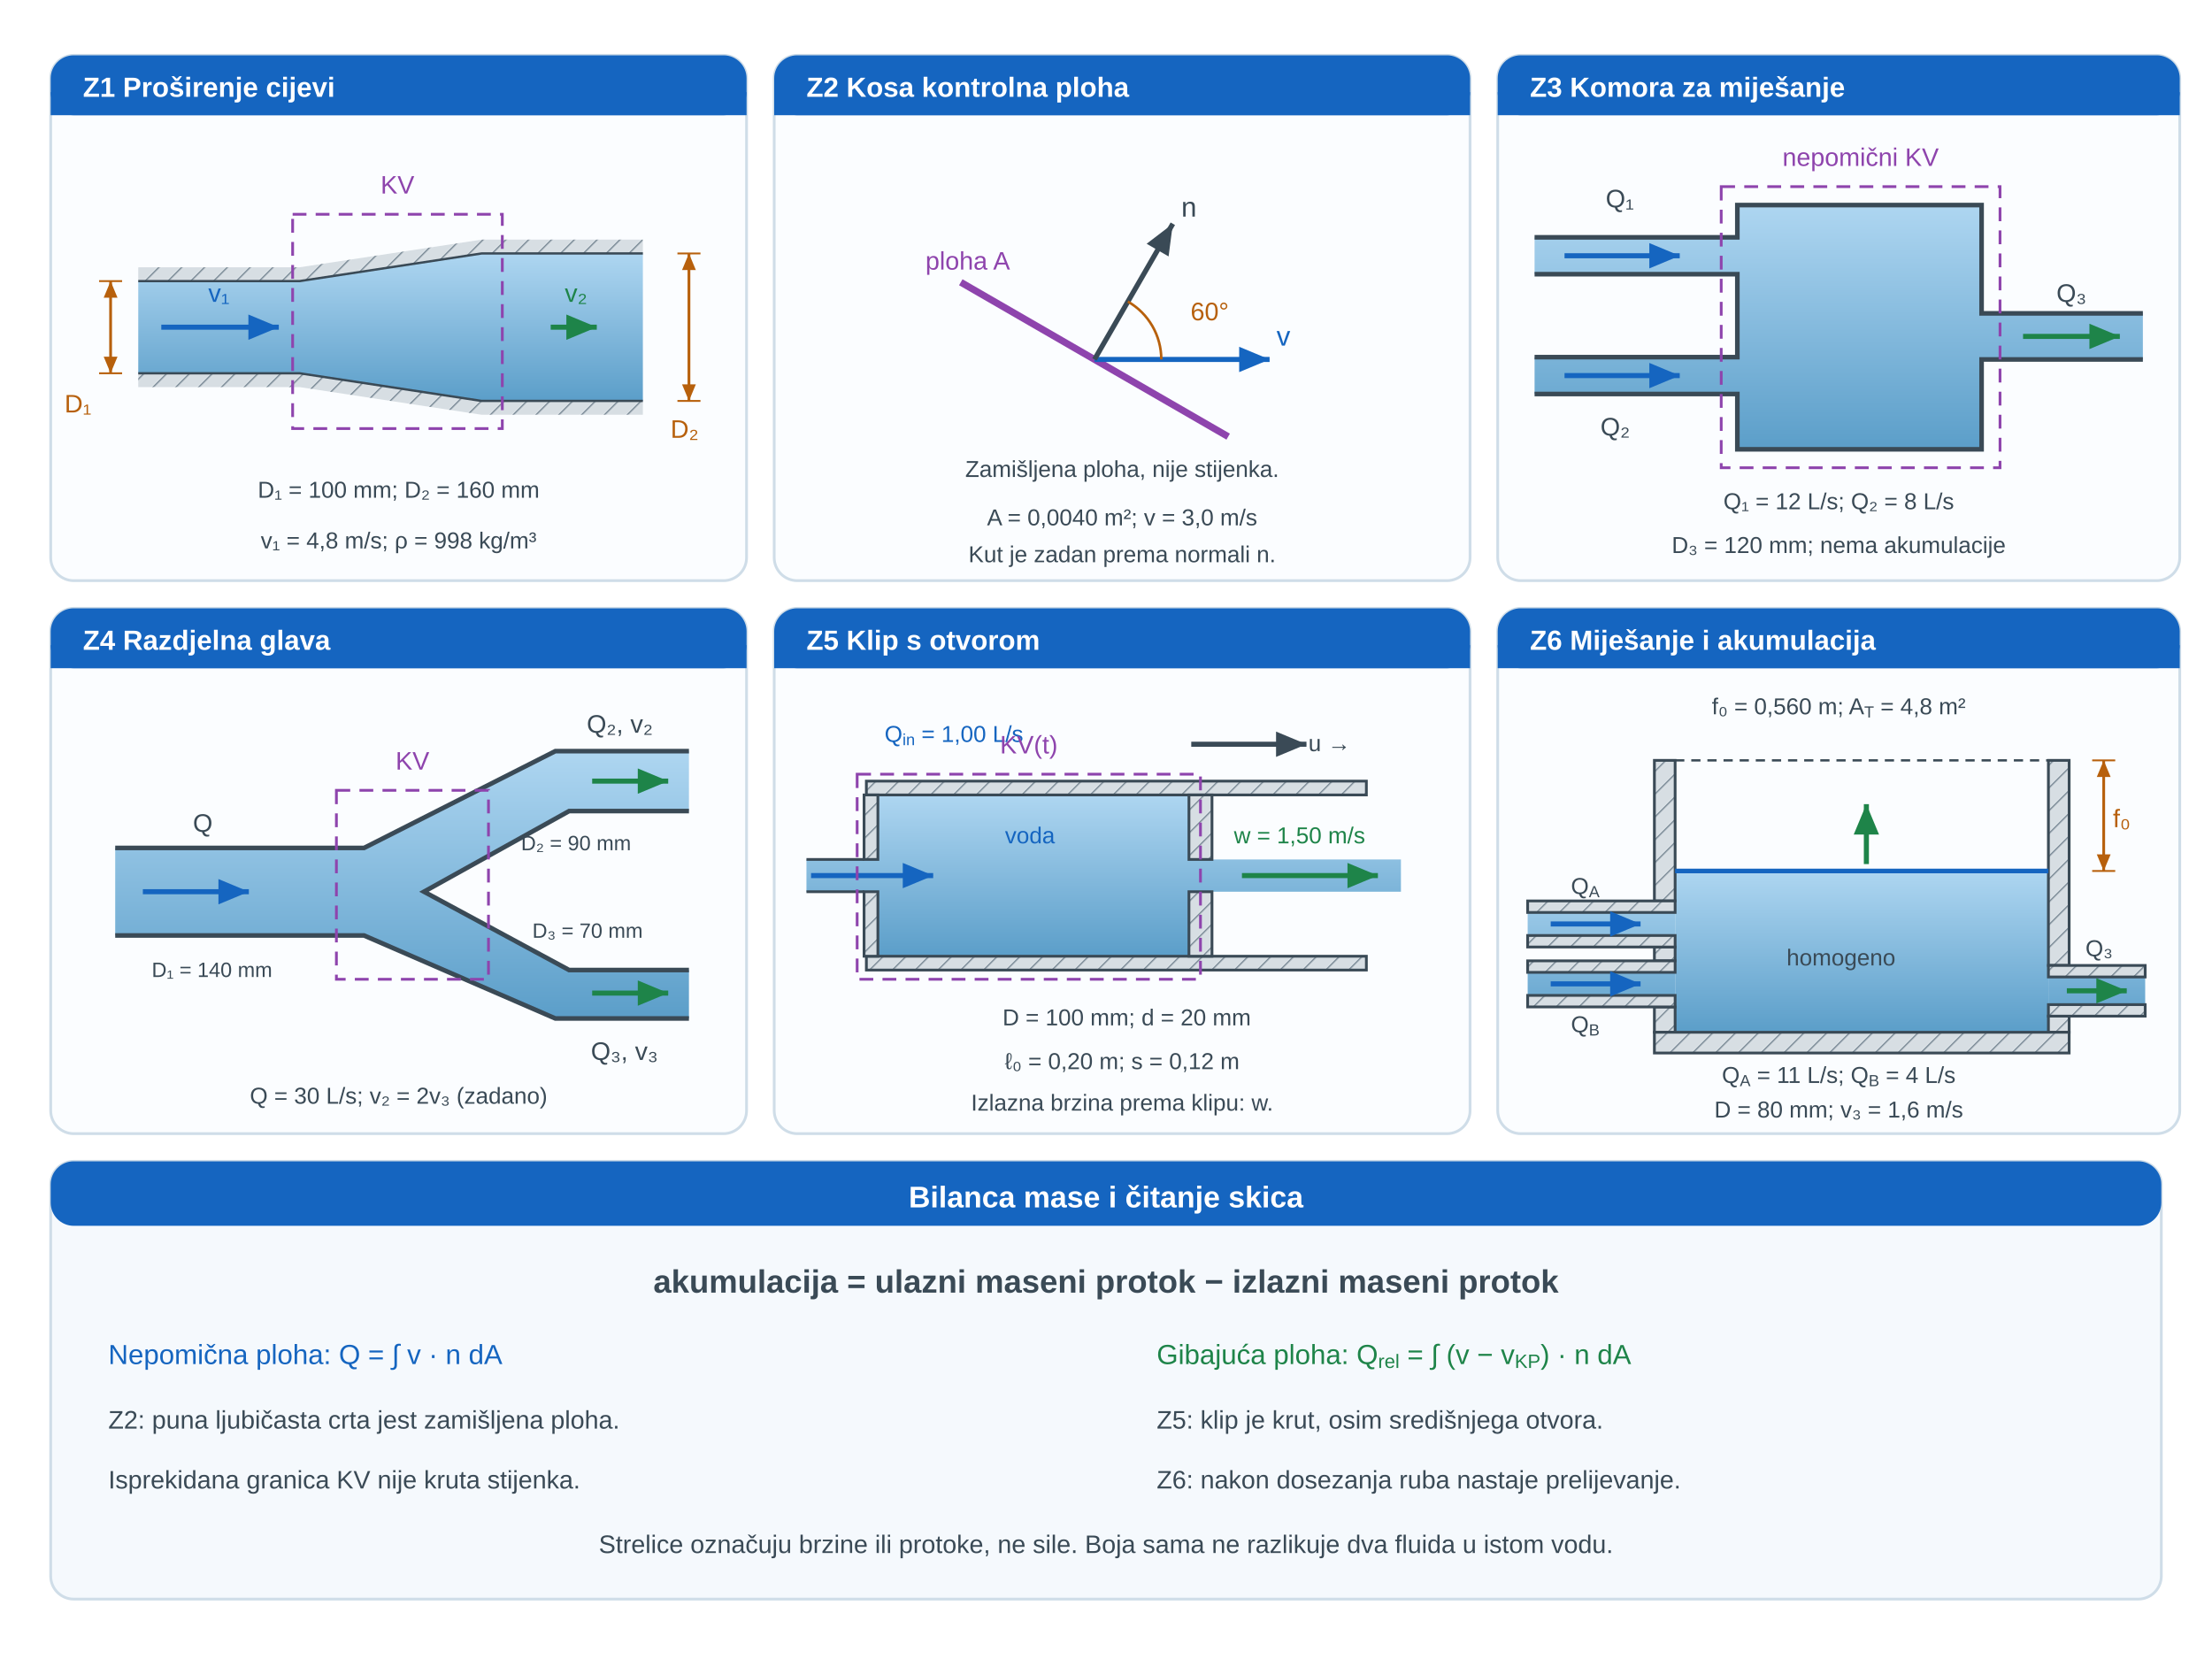
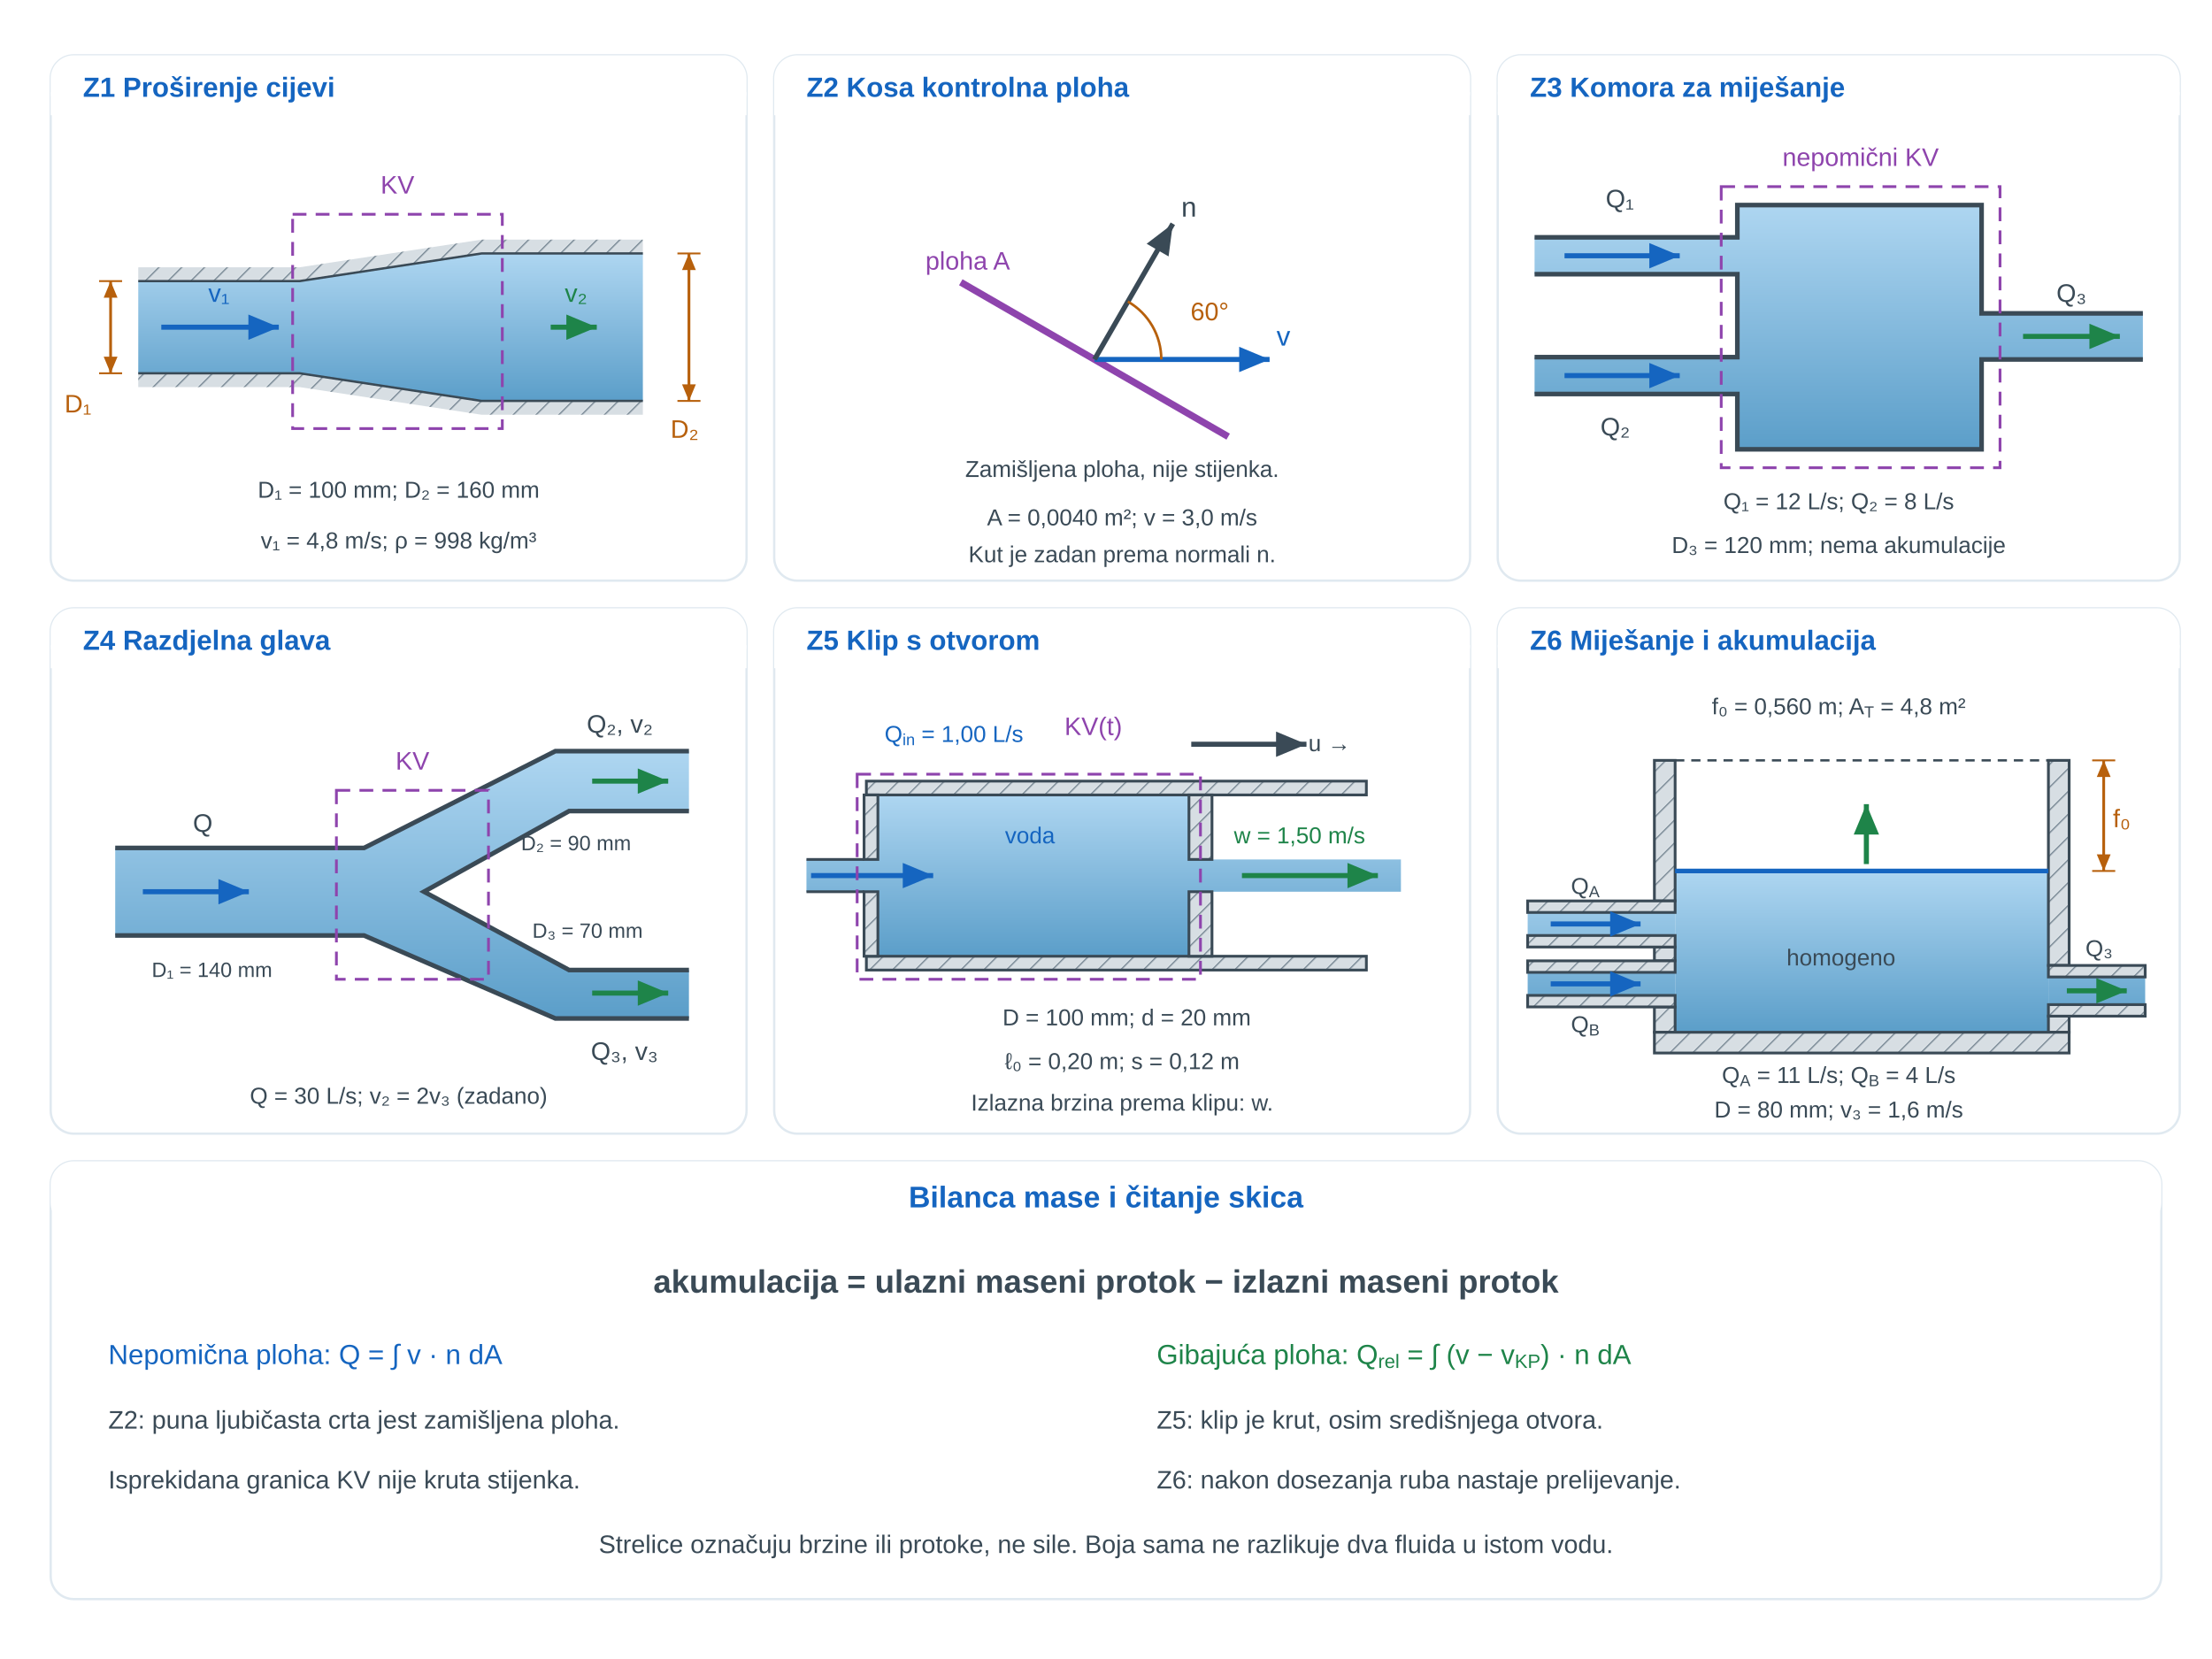
<svg xmlns="http://www.w3.org/2000/svg" viewBox="0 0 960 720" role="img" aria-labelledby="u08vs_title u08vs_desc" preserveAspectRatio="xMidYMid meet" style="display:block;width:100%;max-width:940px;height:auto;">
  <defs>
    <linearGradient id="u08vs_voda" x1="0" y1="0" x2="0" y2="1">
      <stop offset="0" stop-color="#aed6f1" />
      <stop offset="1" stop-color="#5b9ec9" />
    </linearGradient>
    <linearGradient id="u08vs_otop" x1="0" y1="0" x2="0" y2="1">
      <stop offset="0" stop-color="#cfe5cf" />
      <stop offset="1" stop-color="#7fb37f" />
    </linearGradient>
    <linearGradient id="u08vs_mix" x1="0" y1="0" x2="0" y2="1">
      <stop offset="0" stop-color="#bcdee4" />
      <stop offset="1" stop-color="#6ba5b1" />
    </linearGradient>
    <pattern id="u08vs_hatch" width="7" height="7" patternUnits="userSpaceOnUse" patternTransform="rotate(45)">
      <rect width="7" height="7" fill="#e0e6ea" />
      <line x1="0" y1="0" x2="0" y2="7" stroke="#7a8a96" stroke-width="1.0" />
    </pattern>
    <marker id="u08vs_flo" markerWidth="8" markerHeight="6" refX="7.5" refY="3" orient="auto">
      <path d="M0,0 L0,6 L8,3 z" fill="#1a2530" />
    </marker>
    <marker id="u08vs_dim" markerWidth="7" markerHeight="6" refX="7" refY="3" orient="auto">
      <path d="M0,0 L0,6 L7,3 z" fill="#b7600c" />
    </marker>
    <marker id="u08vs_dimL" markerWidth="7" markerHeight="6" refX="7" refY="3" orient="auto-start-reverse">
      <path d="M0,0 L0,6 L7,3 z" fill="#b7600c" />
    </marker>
    <marker id="u08vs_dhdt" markerWidth="7" markerHeight="6" refX="6.5" refY="3" orient="auto">
      <path d="M0,0 L0,6 L7,3 z" fill="#1e8449" />
    </marker>
    <marker id="u08vs_fix_force" markerWidth="6" markerHeight="5" refX="6" refY="2.5" orient="auto">
      <path d="M0 0 L0 5 L6 2.5 Z" fill="#c0392b" stroke="none" stroke-width="1.2" />
    </marker>
    <marker id="u08vs_fix_green" markerWidth="6" markerHeight="5" refX="6" refY="2.5" orient="auto">
      <path d="M0 0 L0 5 L6 2.5 Z" fill="#1e8449" stroke="none" stroke-width="1.2" />
    </marker>
    <marker id="u08vs_fix_normal" markerWidth="6" markerHeight="5" refX="6" refY="2.5" orient="auto">
      <path d="M0 0 L0 5 L6 2.5 Z" fill="#1565c0" stroke="none" stroke-width="1.2" />
    </marker>
    <marker id="u08vs_fix_axis" markerWidth="6" markerHeight="5" refX="6" refY="2.5" orient="auto">
      <path d="M0 0 L0 5 L6 2.5 Z" fill="#3a4a56" stroke="none" stroke-width="1.2" />
    </marker>
    <marker id="u08vs_fix_dim" markerWidth="6" markerHeight="5" refX="6" refY="2.5" orient="auto">
      <path d="M0 0 L0 5 L6 2.5 Z" fill="#b7600c" stroke="none" stroke-width="1.2" />
    </marker>
    <marker id="u08vs_fix_dimL" markerWidth="6" markerHeight="5" refX="6" refY="2.5" orient="auto-start-reverse">
      <path d="M0 0 L0 5 L6 2.5 Z" fill="#b7600c" stroke="none" stroke-width="1.2" />
    </marker>
    <linearGradient id="u08vs_fix_water" x1="0" y1="0" x2="0" y2="1">
      <stop offset="0%" stop-color="#aed6f1" />
      <stop offset="100%" stop-color="#5b9ec9" />
    </linearGradient>
    <pattern id="u08vs_fix_hatch" width="7" height="7" patternUnits="userSpaceOnUse" patternTransform="rotate(45)">
      <rect x="0" y="0" width="7" height="7" fill="#d7dee3" stroke="none" stroke-width="1.2" />
      <line x1="0" y1="0" x2="0" y2="7" stroke="#7a8a96" stroke-width="1.1" />
    </pattern>
    <marker id="u08vs_fix_z1_force" markerWidth="6" markerHeight="5" refX="6" refY="2.5" orient="auto">
      <path d="M0 0 L0 5 L6 2.5 Z" fill="#c0392b" stroke="none" stroke-width="1.2" />
    </marker>
    <marker id="u08vs_fix_z1_green" markerWidth="6" markerHeight="5" refX="6" refY="2.5" orient="auto">
      <path d="M0 0 L0 5 L6 2.5 Z" fill="#1e8449" stroke="none" stroke-width="1.2" />
    </marker>
    <marker id="u08vs_fix_z1_normal" markerWidth="6" markerHeight="5" refX="6" refY="2.5" orient="auto">
      <path d="M0 0 L0 5 L6 2.5 Z" fill="#1565c0" stroke="none" stroke-width="1.2" />
    </marker>
    <marker id="u08vs_fix_z1_axis" markerWidth="6" markerHeight="5" refX="6" refY="2.5" orient="auto">
      <path d="M0 0 L0 5 L6 2.5 Z" fill="#3a4a56" stroke="none" stroke-width="1.2" />
    </marker>
    <marker id="u08vs_fix_z1_dim" markerWidth="6" markerHeight="5" refX="6" refY="2.5" orient="auto">
      <path d="M0 0 L0 5 L6 2.5 Z" fill="#b7600c" stroke="none" stroke-width="1.2" />
    </marker>
    <marker id="u08vs_fix_z1_dimL" markerWidth="6" markerHeight="5" refX="6" refY="2.5" orient="auto-start-reverse">
      <path d="M0 0 L0 5 L6 2.5 Z" fill="#b7600c" stroke="none" stroke-width="1.2" />
    </marker>
    <linearGradient id="u08vs_fix_z1_water" x1="0" y1="0" x2="0" y2="1">
      <stop offset="0%" stop-color="#aed6f1" />
      <stop offset="100%" stop-color="#5b9ec9" />
    </linearGradient>
    <pattern id="u08vs_fix_z1_hatch" width="7" height="7" patternUnits="userSpaceOnUse" patternTransform="rotate(45)">
      <rect x="0" y="0" width="7" height="7" fill="#d7dee3" stroke="none" stroke-width="1.2" />
      <line x1="0" y1="0" x2="0" y2="7" stroke="#7a8a96" stroke-width="1.1" />
    </pattern>
    <marker id="u08vs_fix_z2_force" markerWidth="6" markerHeight="5" refX="6" refY="2.5" orient="auto">
      <path d="M0 0 L0 5 L6 2.5 Z" fill="#c0392b" stroke="none" stroke-width="1.2" />
    </marker>
    <marker id="u08vs_fix_z2_green" markerWidth="6" markerHeight="5" refX="6" refY="2.5" orient="auto">
      <path d="M0 0 L0 5 L6 2.5 Z" fill="#1e8449" stroke="none" stroke-width="1.2" />
    </marker>
    <marker id="u08vs_fix_z2_normal" markerWidth="6" markerHeight="5" refX="6" refY="2.5" orient="auto">
      <path d="M0 0 L0 5 L6 2.5 Z" fill="#1565c0" stroke="none" stroke-width="1.2" />
    </marker>
    <marker id="u08vs_fix_z2_axis" markerWidth="6" markerHeight="5" refX="6" refY="2.5" orient="auto">
      <path d="M0 0 L0 5 L6 2.5 Z" fill="#3a4a56" stroke="none" stroke-width="1.2" />
    </marker>
    <marker id="u08vs_fix_z2_dim" markerWidth="6" markerHeight="5" refX="6" refY="2.5" orient="auto">
      <path d="M0 0 L0 5 L6 2.5 Z" fill="#b7600c" stroke="none" stroke-width="1.2" />
    </marker>
    <marker id="u08vs_fix_z2_dimL" markerWidth="6" markerHeight="5" refX="6" refY="2.5" orient="auto-start-reverse">
      <path d="M0 0 L0 5 L6 2.5 Z" fill="#b7600c" stroke="none" stroke-width="1.2" />
    </marker>
    <linearGradient id="u08vs_fix_z2_water" x1="0" y1="0" x2="0" y2="1">
      <stop offset="0%" stop-color="#aed6f1" />
      <stop offset="100%" stop-color="#5b9ec9" />
    </linearGradient>
    <pattern id="u08vs_fix_z2_hatch" width="7" height="7" patternUnits="userSpaceOnUse" patternTransform="rotate(45)">
      <rect x="0" y="0" width="7" height="7" fill="#d7dee3" stroke="none" stroke-width="1.2" />
      <line x1="0" y1="0" x2="0" y2="7" stroke="#7a8a96" stroke-width="1.1" />
    </pattern>
    <marker id="u08vs_fix_z3_force" markerWidth="6" markerHeight="5" refX="6" refY="2.5" orient="auto">
      <path d="M0 0 L0 5 L6 2.5 Z" fill="#c0392b" stroke="none" stroke-width="1.2" />
    </marker>
    <marker id="u08vs_fix_z3_green" markerWidth="6" markerHeight="5" refX="6" refY="2.5" orient="auto">
      <path d="M0 0 L0 5 L6 2.5 Z" fill="#1e8449" stroke="none" stroke-width="1.2" />
    </marker>
    <marker id="u08vs_fix_z3_normal" markerWidth="6" markerHeight="5" refX="6" refY="2.5" orient="auto">
      <path d="M0 0 L0 5 L6 2.5 Z" fill="#1565c0" stroke="none" stroke-width="1.2" />
    </marker>
    <marker id="u08vs_fix_z3_axis" markerWidth="6" markerHeight="5" refX="6" refY="2.5" orient="auto">
      <path d="M0 0 L0 5 L6 2.5 Z" fill="#3a4a56" stroke="none" stroke-width="1.2" />
    </marker>
    <marker id="u08vs_fix_z3_dim" markerWidth="6" markerHeight="5" refX="6" refY="2.5" orient="auto">
      <path d="M0 0 L0 5 L6 2.5 Z" fill="#b7600c" stroke="none" stroke-width="1.2" />
    </marker>
    <marker id="u08vs_fix_z3_dimL" markerWidth="6" markerHeight="5" refX="6" refY="2.5" orient="auto-start-reverse">
      <path d="M0 0 L0 5 L6 2.5 Z" fill="#b7600c" stroke="none" stroke-width="1.2" />
    </marker>
    <linearGradient id="u08vs_fix_z3_water" x1="0" y1="0" x2="0" y2="1">
      <stop offset="0%" stop-color="#aed6f1" />
      <stop offset="100%" stop-color="#5b9ec9" />
    </linearGradient>
    <pattern id="u08vs_fix_z3_hatch" width="7" height="7" patternUnits="userSpaceOnUse" patternTransform="rotate(45)">
      <rect x="0" y="0" width="7" height="7" fill="#d7dee3" stroke="none" stroke-width="1.2" />
      <line x1="0" y1="0" x2="0" y2="7" stroke="#7a8a96" stroke-width="1.1" />
    </pattern>
    <marker id="u08vs_fix_z4_force" markerWidth="6" markerHeight="5" refX="6" refY="2.5" orient="auto">
      <path d="M0 0 L0 5 L6 2.5 Z" fill="#c0392b" stroke="none" stroke-width="1.2" />
    </marker>
    <marker id="u08vs_fix_z4_green" markerWidth="6" markerHeight="5" refX="6" refY="2.5" orient="auto">
      <path d="M0 0 L0 5 L6 2.5 Z" fill="#1e8449" stroke="none" stroke-width="1.2" />
    </marker>
    <marker id="u08vs_fix_z4_normal" markerWidth="6" markerHeight="5" refX="6" refY="2.5" orient="auto">
      <path d="M0 0 L0 5 L6 2.5 Z" fill="#1565c0" stroke="none" stroke-width="1.2" />
    </marker>
    <marker id="u08vs_fix_z4_axis" markerWidth="6" markerHeight="5" refX="6" refY="2.5" orient="auto">
      <path d="M0 0 L0 5 L6 2.5 Z" fill="#3a4a56" stroke="none" stroke-width="1.2" />
    </marker>
    <marker id="u08vs_fix_z4_dim" markerWidth="6" markerHeight="5" refX="6" refY="2.5" orient="auto">
      <path d="M0 0 L0 5 L6 2.5 Z" fill="#b7600c" stroke="none" stroke-width="1.2" />
    </marker>
    <marker id="u08vs_fix_z4_dimL" markerWidth="6" markerHeight="5" refX="6" refY="2.5" orient="auto-start-reverse">
      <path d="M0 0 L0 5 L6 2.5 Z" fill="#b7600c" stroke="none" stroke-width="1.2" />
    </marker>
    <linearGradient id="u08vs_fix_z4_water" x1="0" y1="0" x2="0" y2="1">
      <stop offset="0%" stop-color="#aed6f1" />
      <stop offset="100%" stop-color="#5b9ec9" />
    </linearGradient>
    <pattern id="u08vs_fix_z4_hatch" width="7" height="7" patternUnits="userSpaceOnUse" patternTransform="rotate(45)">
      <rect x="0" y="0" width="7" height="7" fill="#d7dee3" stroke="none" stroke-width="1.2" />
      <line x1="0" y1="0" x2="0" y2="7" stroke="#7a8a96" stroke-width="1.1" />
    </pattern>
    <marker id="u08vs_fix_z5_force" markerWidth="6" markerHeight="5" refX="6" refY="2.5" orient="auto">
      <path d="M0 0 L0 5 L6 2.5 Z" fill="#c0392b" stroke="none" stroke-width="1.2" />
    </marker>
    <marker id="u08vs_fix_z5_green" markerWidth="6" markerHeight="5" refX="6" refY="2.5" orient="auto">
      <path d="M0 0 L0 5 L6 2.5 Z" fill="#1e8449" stroke="none" stroke-width="1.2" />
    </marker>
    <marker id="u08vs_fix_z5_normal" markerWidth="6" markerHeight="5" refX="6" refY="2.5" orient="auto">
      <path d="M0 0 L0 5 L6 2.5 Z" fill="#1565c0" stroke="none" stroke-width="1.2" />
    </marker>
    <marker id="u08vs_fix_z5_axis" markerWidth="6" markerHeight="5" refX="6" refY="2.5" orient="auto">
      <path d="M0 0 L0 5 L6 2.5 Z" fill="#3a4a56" stroke="none" stroke-width="1.2" />
    </marker>
    <marker id="u08vs_fix_z5_dim" markerWidth="6" markerHeight="5" refX="6" refY="2.5" orient="auto">
      <path d="M0 0 L0 5 L6 2.5 Z" fill="#b7600c" stroke="none" stroke-width="1.2" />
    </marker>
    <marker id="u08vs_fix_z5_dimL" markerWidth="6" markerHeight="5" refX="6" refY="2.5" orient="auto-start-reverse">
      <path d="M0 0 L0 5 L6 2.5 Z" fill="#b7600c" stroke="none" stroke-width="1.2" />
    </marker>
    <linearGradient id="u08vs_fix_z5_water" x1="0" y1="0" x2="0" y2="1">
      <stop offset="0%" stop-color="#aed6f1" />
      <stop offset="100%" stop-color="#5b9ec9" />
    </linearGradient>
    <pattern id="u08vs_fix_z5_hatch" width="7" height="7" patternUnits="userSpaceOnUse" patternTransform="rotate(45)">
      <rect x="0" y="0" width="7" height="7" fill="#d7dee3" stroke="none" stroke-width="1.2" />
      <line x1="0" y1="0" x2="0" y2="7" stroke="#7a8a96" stroke-width="1.1" />
    </pattern>
    <marker id="u08vs_fix_z6_force" markerWidth="6" markerHeight="5" refX="6" refY="2.5" orient="auto">
      <path d="M0 0 L0 5 L6 2.5 Z" fill="#c0392b" stroke="none" stroke-width="1.2" />
    </marker>
    <marker id="u08vs_fix_z6_green" markerWidth="6" markerHeight="5" refX="6" refY="2.5" orient="auto">
      <path d="M0 0 L0 5 L6 2.5 Z" fill="#1e8449" stroke="none" stroke-width="1.2" />
    </marker>
    <marker id="u08vs_fix_z6_normal" markerWidth="6" markerHeight="5" refX="6" refY="2.5" orient="auto">
      <path d="M0 0 L0 5 L6 2.5 Z" fill="#1565c0" stroke="none" stroke-width="1.2" />
    </marker>
    <marker id="u08vs_fix_z6_axis" markerWidth="6" markerHeight="5" refX="6" refY="2.5" orient="auto">
      <path d="M0 0 L0 5 L6 2.5 Z" fill="#3a4a56" stroke="none" stroke-width="1.2" />
    </marker>
    <marker id="u08vs_fix_z6_dim" markerWidth="6" markerHeight="5" refX="6" refY="2.5" orient="auto">
      <path d="M0 0 L0 5 L6 2.5 Z" fill="#b7600c" stroke="none" stroke-width="1.2" />
    </marker>
    <marker id="u08vs_fix_z6_dimL" markerWidth="6" markerHeight="5" refX="6" refY="2.5" orient="auto-start-reverse">
      <path d="M0 0 L0 5 L6 2.5 Z" fill="#b7600c" stroke="none" stroke-width="1.2" />
    </marker>
    <linearGradient id="u08vs_fix_z6_water" x1="0" y1="114" x2="0" y2="184" gradientUnits="userSpaceOnUse">
      <stop offset="0%" stop-color="#aed6f1" />
      <stop offset="100%" stop-color="#5b9ec9" />
    </linearGradient>
    <pattern id="u08vs_fix_z6_hatch" width="7" height="7" patternUnits="userSpaceOnUse" patternTransform="rotate(45)">
      <rect x="0" y="0" width="7" height="7" fill="#d7dee3" stroke="none" stroke-width="1.2" />
      <line x1="0" y1="0" x2="0" y2="7" stroke="#7a8a96" stroke-width="1.1" />
    </pattern>
  </defs>
  <rect x="0" y="0" width="960" height="720" fill="white" stroke="none" stroke-width="1.2" />
  <g transform="translate(22 24)" id="u08vs_fix_z1">
-     <rect x="0" y="0" width="302" height="228" fill="#fbfdff" stroke="#cfdde8" stroke-width="1.2" rx="10" />
-     <rect x="0" y="0" width="302" height="26" fill="#1565c0" stroke="none" stroke-width="1.2" rx="10" />
-     <rect x="0" y="16" width="302" height="10" fill="#1565c0" stroke="none" stroke-width="1.2" />
-     <text x="14" y="18" font-family="'Segoe UI',Arial,sans-serif" font-size="12" fill="white" text-anchor="start" font-weight="700">Z1  Proširenje cijevi</text>
+     <rect x="0" y="0" width="302" height="228" fill="white" stroke="#cfdde8" stroke-width="1" rx="10" stroke-opacity="0.65" />
+     <rect x="0" y="0" width="302" height="26" fill="white" stroke="none" stroke-width="1.2" rx="10" />
+     <rect x="0" y="16" width="302" height="10" fill="white" stroke="none" stroke-width="1.2" />
+     <text x="14" y="18" font-family="'Segoe UI',Arial,sans-serif" font-size="12" fill="#1565c0" text-anchor="start" font-weight="700">Z1  Proširenje cijevi</text>
    <path d="M38 98.0 H108 L187 86.0 H257 V150.0 H187 L108 138.0 H38 Z" fill="url(#u08vs_fix_z1_water)" stroke="none" stroke-width="1.2" id="u08vs_fix_z1_fluid" />
    <polygon points="38,98 108,98 187,86 257,86 257,80 187,80 108,92 38,92" fill="url(#u08vs_fix_z1_hatch)" stroke="none" stroke-width="1.5" />
    <path d="M38 98.0 H108 L187 86.0 H257" fill="none" stroke="#3a4a56" stroke-width="1" />
    <polygon points="38,138 108,138 187,150 257,150 257,156 187,156 108,144 38,144" fill="url(#u08vs_fix_z1_hatch)" stroke="none" stroke-width="1.5" />
    <path d="M38 138.0 H108 L187 150.0 H257" fill="none" stroke="#3a4a56" stroke-width="1" />
    <line x1="48" y1="118" x2="99" y2="118" stroke="#1565c0" stroke-width="2.2" marker-end="url(#u08vs_fix_z1_normal)" />
    <line x1="217" y1="118" x2="237" y2="118" stroke="#1e8449" stroke-width="2.2" marker-end="url(#u08vs_fix_z1_green)" />
    <text x="73" y="107" font-family="'Segoe UI',Arial,sans-serif" font-size="11" fill="#1565c0" text-anchor="middle">v₁</text>
    <text x="228" y="107" font-family="'Segoe UI',Arial,sans-serif" font-size="11" fill="#1e8449" text-anchor="middle">v₂</text>
    <line x1="21" y1="98" x2="31" y2="98" stroke="#b7600c" stroke-width="0.8" />
    <line x1="21" y1="138" x2="31" y2="138" stroke="#b7600c" stroke-width="0.8" />
    <line x1="26" y1="98" x2="26" y2="138" stroke="#b7600c" stroke-width="1.2" marker-start="url(#u08vs_fix_z1_dimL)" marker-end="url(#u08vs_fix_z1_dim)" />
    <text x="6" y="155" font-family="'Segoe UI',Arial,sans-serif" font-size="11" fill="#b7600c" text-anchor="start">D₁</text>
    <line x1="272" y1="86" x2="282" y2="86" stroke="#b7600c" stroke-width="0.8" />
    <line x1="272" y1="150" x2="282" y2="150" stroke="#b7600c" stroke-width="0.8" />
    <line x1="277" y1="86" x2="277" y2="150" stroke="#b7600c" stroke-width="1.2" marker-start="url(#u08vs_fix_z1_dimL)" marker-end="url(#u08vs_fix_z1_dim)" />
    <text x="269" y="166" font-family="'Segoe UI',Arial,sans-serif" font-size="11" fill="#b7600c" text-anchor="start">D₂</text>
    <rect x="105" y="69" width="91" height="93" fill="none" stroke="#8e44ad" stroke-width="1.2" stroke-dasharray="6,4" id="u08vs_fix_z1_cv" />
    <text x="150.5" y="60" font-family="'Segoe UI',Arial,sans-serif" font-size="11" fill="#8e44ad" text-anchor="middle">KV</text>
    <text x="151" y="192" font-family="'Segoe UI',Arial,sans-serif" font-size="10" fill="#3a4a56" text-anchor="middle">D₁ = 100 mm; D₂ = 160 mm</text>
    <text x="151" y="214" font-family="'Segoe UI',Arial,sans-serif" font-size="10" fill="#3a4a56" text-anchor="middle">v₁ = 4,8 m/s; ρ = 998 kg/m³</text>
  </g>
  <g transform="translate(336 24)" id="u08vs_fix_z2">
-     <rect x="0" y="0" width="302" height="228" fill="#fbfdff" stroke="#cfdde8" stroke-width="1.2" rx="10" />
-     <rect x="0" y="0" width="302" height="26" fill="#1565c0" stroke="none" stroke-width="1.2" rx="10" />
-     <rect x="0" y="16" width="302" height="10" fill="#1565c0" stroke="none" stroke-width="1.2" />
-     <text x="14" y="18" font-family="'Segoe UI',Arial,sans-serif" font-size="12" fill="white" text-anchor="start" font-weight="700">Z2  Kosa kontrolna ploha</text>
+     <rect x="0" y="0" width="302" height="228" fill="white" stroke="#cfdde8" stroke-width="1" rx="10" stroke-opacity="0.65" />
+     <rect x="0" y="0" width="302" height="26" fill="white" stroke="none" stroke-width="1.2" rx="10" />
+     <rect x="0" y="16" width="302" height="10" fill="white" stroke="none" stroke-width="1.2" />
+     <text x="14" y="18" font-family="'Segoe UI',Arial,sans-serif" font-size="12" fill="#1565c0" text-anchor="start" font-weight="700">Z2  Kosa kontrolna ploha</text>
    <line x1="80.976" y1="98.5" x2="197.024" y2="165.5" stroke="#8e44ad" stroke-width="3" id="u08vs_fix_z2_plane" />
    <line x1="139" y1="132" x2="215" y2="132" stroke="#1565c0" stroke-width="2.2" marker-end="url(#u08vs_fix_z2_normal)" id="u08vs_fix_z2_velocity" />
    <line x1="139" y1="132" x2="173" y2="73.11" stroke="#3a4a56" stroke-width="2.2" marker-end="url(#u08vs_fix_z2_axis)" id="u08vs_fix_z2_normal-vector" />
    <path d="M168 132 A29 29 0 0 0 153.5 106.885" fill="none" stroke="#b7600c" stroke-width="1.1" />
    <text x="189" y="115" font-family="'Segoe UI',Arial,sans-serif" font-size="11" fill="#b7600c" text-anchor="middle">60°</text>
    <text x="180" y="70" font-family="'Segoe UI',Arial,sans-serif" font-size="12" fill="#3a4a56" text-anchor="middle">n</text>
    <text x="221" y="126" font-family="'Segoe UI',Arial,sans-serif" font-size="12" fill="#1565c0" text-anchor="middle">v</text>
    <text x="84" y="93" font-family="'Segoe UI',Arial,sans-serif" font-size="11" fill="#8e44ad" text-anchor="middle">ploha A</text>
    <text x="151" y="183" font-family="'Segoe UI',Arial,sans-serif" font-size="10" fill="#3a4a56" text-anchor="middle">Zamišljena ploha, nije stijenka.</text>
    <text x="151" y="204" font-family="'Segoe UI',Arial,sans-serif" font-size="10" fill="#3a4a56" text-anchor="middle">A = 0,0040 m²; v = 3,0 m/s</text>
    <text x="151" y="220" font-family="'Segoe UI',Arial,sans-serif" font-size="10" fill="#3a4a56" text-anchor="middle">Kut je zadan prema normali n.</text>
  </g>
  <g transform="translate(650 24)" id="u08vs_fix_z3">
-     <rect x="0" y="0" width="296" height="228" fill="#fbfdff" stroke="#cfdde8" stroke-width="1.2" rx="10" />
-     <rect x="0" y="0" width="296" height="26" fill="#1565c0" stroke="none" stroke-width="1.2" rx="10" />
-     <rect x="0" y="16" width="296" height="10" fill="#1565c0" stroke="none" stroke-width="1.2" />
-     <text x="14" y="18" font-family="'Segoe UI',Arial,sans-serif" font-size="12" fill="white" text-anchor="start" font-weight="700">Z3  Komora za miješanje</text>
+     <rect x="0" y="0" width="296" height="228" fill="white" stroke="#cfdde8" stroke-width="1" rx="10" stroke-opacity="0.65" />
+     <rect x="0" y="0" width="296" height="26" fill="white" stroke="none" stroke-width="1.2" rx="10" />
+     <rect x="0" y="16" width="296" height="10" fill="white" stroke="none" stroke-width="1.2" />
+     <text x="14" y="18" font-family="'Segoe UI',Arial,sans-serif" font-size="12" fill="#1565c0" text-anchor="start" font-weight="700">Z3  Komora za miješanje</text>
    <path d="M16 79 H104 V65 H210 V112 H280 V132 H210 V171 H104 V147 H16 V131 H104 V95 H16 Z" fill="url(#u08vs_fix_z3_water)" stroke="none" stroke-width="1.2" id="u08vs_fix_z3_fluid" />
    <path d="M16 79 H104 V65 H210 V112 H280" fill="none" stroke="#3a4a56" stroke-width="2" />
    <path d="M280 132 H210 V171 H104 V147 H16" fill="none" stroke="#3a4a56" stroke-width="2" />
    <path d="M16 131 H104 V95 H16" fill="none" stroke="#3a4a56" stroke-width="2" />
    <line x1="29" y1="87" x2="79" y2="87" stroke="#1565c0" stroke-width="2.2" marker-end="url(#u08vs_fix_z3_normal)" />
    <line x1="29" y1="139" x2="79" y2="139" stroke="#1565c0" stroke-width="2.2" marker-end="url(#u08vs_fix_z3_normal)" />
    <line x1="228" y1="122" x2="270" y2="122" stroke="#1e8449" stroke-width="2.2" marker-end="url(#u08vs_fix_z3_green)" />
    <text x="53" y="66" font-family="'Segoe UI',Arial,sans-serif" font-size="11" fill="#3a4a56" text-anchor="middle">Q₁</text>
    <text x="51" y="165" font-family="'Segoe UI',Arial,sans-serif" font-size="11" fill="#3a4a56" text-anchor="middle">Q₂</text>
    <text x="249" y="107" font-family="'Segoe UI',Arial,sans-serif" font-size="11" fill="#3a4a56" text-anchor="middle">Q₃</text>
    <rect x="97" y="57" width="121" height="122" fill="none" stroke="#8e44ad" stroke-width="1.2" stroke-dasharray="6,4" id="u08vs_fix_z3_cv" />
    <text x="157.5" y="48" font-family="'Segoe UI',Arial,sans-serif" font-size="11" fill="#8e44ad" text-anchor="middle">nepomični KV</text>
    <text x="148" y="197" font-family="'Segoe UI',Arial,sans-serif" font-size="10" fill="#3a4a56" text-anchor="middle">Q₁ = 12 L/s; Q₂ = 8 L/s</text>
    <text x="148" y="216" font-family="'Segoe UI',Arial,sans-serif" font-size="10" fill="#3a4a56" text-anchor="middle">D₃ = 120 mm; nema akumulacije</text>
  </g>
  <g transform="translate(22 264)" id="u08vs_fix_z4">
-     <rect x="0" y="0" width="302" height="228" fill="#fbfdff" stroke="#cfdde8" stroke-width="1.2" rx="10" />
-     <rect x="0" y="0" width="302" height="26" fill="#1565c0" stroke="none" stroke-width="1.2" rx="10" />
-     <rect x="0" y="16" width="302" height="10" fill="#1565c0" stroke="none" stroke-width="1.2" />
-     <text x="14" y="18" font-family="'Segoe UI',Arial,sans-serif" font-size="12" fill="white" text-anchor="start" font-weight="700">Z4  Razdjelna glava</text>
+     <rect x="0" y="0" width="302" height="228" fill="white" stroke="#cfdde8" stroke-width="1" rx="10" stroke-opacity="0.65" />
+     <rect x="0" y="0" width="302" height="26" fill="white" stroke="none" stroke-width="1.2" rx="10" />
+     <rect x="0" y="16" width="302" height="10" fill="white" stroke="none" stroke-width="1.2" />
+     <text x="14" y="18" font-family="'Segoe UI',Arial,sans-serif" font-size="12" fill="#1565c0" text-anchor="start" font-weight="700">Z4  Razdjelna glava</text>
    <path d="M28 104 H136 L219 62 H277 V88 H225 L162 123 L225 157 H277 V178 H219 L136 142 H28 Z" fill="url(#u08vs_fix_z4_water)" stroke="none" stroke-width="1.2" id="u08vs_fix_z4_fluid" />
    <path d="M28 104 H136 L219 62 H277" fill="none" stroke="#3a4a56" stroke-width="2" />
    <path d="M277 88 H225 L162 123 L225 157 H277" fill="none" stroke="#3a4a56" stroke-width="2" />
    <path d="M277 178 H219 L136 142 H28" fill="none" stroke="#3a4a56" stroke-width="2" />
    <line x1="40" y1="123" x2="86" y2="123" stroke="#1565c0" stroke-width="2.2" marker-end="url(#u08vs_fix_z4_normal)" />
    <line x1="235" y1="75" x2="268" y2="75" stroke="#1e8449" stroke-width="2.2" marker-end="url(#u08vs_fix_z4_green)" />
    <line x1="235" y1="167" x2="268" y2="167" stroke="#1e8449" stroke-width="2.2" marker-end="url(#u08vs_fix_z4_green)" />
    <text x="66" y="97" font-family="'Segoe UI',Arial,sans-serif" font-size="11" fill="#3a4a56" text-anchor="middle">Q</text>
    <text x="247" y="54" font-family="'Segoe UI',Arial,sans-serif" font-size="11" fill="#3a4a56" text-anchor="middle">Q₂, v₂</text>
    <text x="249" y="196" font-family="'Segoe UI',Arial,sans-serif" font-size="11" fill="#3a4a56" text-anchor="middle">Q₃, v₃</text>
    <rect x="124" y="79" width="66" height="82" fill="none" stroke="#8e44ad" stroke-width="1.2" stroke-dasharray="6,4" id="u08vs_fix_z4_cv" />
    <text x="157.0" y="70" font-family="'Segoe UI',Arial,sans-serif" font-size="11" fill="#8e44ad" text-anchor="middle">KV</text>
    <text x="151" y="215" font-family="'Segoe UI',Arial,sans-serif" font-size="10" fill="#3a4a56" text-anchor="middle">Q = 30 L/s; v₂ = 2v₃ (zadano)</text>
    <text x="70" y="160" font-family="'Segoe UI',Arial,sans-serif" font-size="9" fill="#3a4a56" text-anchor="middle">D₁ = 140 mm</text>
    <text x="228" y="105" font-family="'Segoe UI',Arial,sans-serif" font-size="9" fill="#3a4a56" text-anchor="middle">D₂ = 90 mm</text>
    <text x="233" y="143" font-family="'Segoe UI',Arial,sans-serif" font-size="9" fill="#3a4a56" text-anchor="middle">D₃ = 70 mm</text>
  </g>
  <g transform="translate(336 264)" id="u08vs_fix_z5">
-     <rect x="0" y="0" width="302" height="228" fill="#fbfdff" stroke="#cfdde8" stroke-width="1.2" rx="10" />
-     <rect x="0" y="0" width="302" height="26" fill="#1565c0" stroke="none" stroke-width="1.2" rx="10" />
-     <rect x="0" y="16" width="302" height="10" fill="#1565c0" stroke="none" stroke-width="1.2" />
-     <text x="14" y="18" font-family="'Segoe UI',Arial,sans-serif" font-size="12" fill="white" text-anchor="start" font-weight="700">Z5  Klip s otvorom</text>
+     <rect x="0" y="0" width="302" height="228" fill="white" stroke="#cfdde8" stroke-width="1" rx="10" stroke-opacity="0.65" />
+     <rect x="0" y="0" width="302" height="26" fill="white" stroke="none" stroke-width="1.2" rx="10" />
+     <rect x="0" y="16" width="302" height="10" fill="white" stroke="none" stroke-width="1.2" />
+     <text x="14" y="18" font-family="'Segoe UI',Arial,sans-serif" font-size="12" fill="#1565c0" text-anchor="start" font-weight="700">Z5  Klip s otvorom</text>
    <path d="M14 109 H45 V81 H180 V109 H272 V123 H180 V151 H45 V123 H14 Z" fill="url(#u08vs_fix_z5_water)" stroke="none" stroke-width="1.2" id="u08vs_fix_z5_fluid" />
    <rect x="40" y="75" width="217" height="6" fill="url(#u08vs_fix_z5_hatch)" stroke="#3a4a56" stroke-width="1.2" />
    <rect x="40" y="151" width="217" height="6" fill="url(#u08vs_fix_z5_hatch)" stroke="#3a4a56" stroke-width="1.2" />
    <rect x="39" y="81" width="6" height="28" fill="url(#u08vs_fix_z5_hatch)" stroke="#3a4a56" stroke-width="1.2" />
    <rect x="39" y="123" width="6" height="28" fill="url(#u08vs_fix_z5_hatch)" stroke="#3a4a56" stroke-width="1.2" />
    <rect x="180" y="81" width="10" height="28" fill="url(#u08vs_fix_z5_hatch)" stroke="#3a4a56" stroke-width="1.2" id="u08vs_fix_z5_piston-top" />
    <rect x="180" y="123" width="10" height="28" fill="url(#u08vs_fix_z5_hatch)" stroke="#3a4a56" stroke-width="1.2" id="u08vs_fix_z5_piston-bottom" />
    <line x1="14" y1="109" x2="39" y2="109" stroke="#3a4a56" stroke-width="1.2" />
    <line x1="14" y1="123" x2="39" y2="123" stroke="#3a4a56" stroke-width="1.2" />
    <line x1="16" y1="116" x2="69" y2="116" stroke="#1565c0" stroke-width="2.2" marker-end="url(#u08vs_fix_z5_normal)" />
    <line x1="203" y1="116" x2="262" y2="116" stroke="#1e8449" stroke-width="2.2" marker-end="url(#u08vs_fix_z5_green)" />
    <line x1="181" y1="59" x2="231" y2="59" stroke="#3a4a56" stroke-width="2.2" marker-end="url(#u08vs_fix_z5_axis)" />
    <text x="241" y="62" font-family="'Segoe UI',Arial,sans-serif" font-size="10" fill="#3a4a56" text-anchor="middle">u →</text>
    <text x="78" y="58" font-family="'Segoe UI',Arial,sans-serif" font-size="10" fill="#1565c0" text-anchor="middle">Q<tspan baseline-shift="sub" font-size="0.7em">in</tspan> = 1,00 L/s</text>
    <text x="228" y="102" font-family="'Segoe UI',Arial,sans-serif" font-size="10" fill="#1e8449" text-anchor="middle">w = 1,50 m/s</text>
    <rect x="36" y="72" width="149" height="89" fill="none" stroke="#8e44ad" stroke-width="1.2" stroke-dasharray="6,4" id="u08vs_fix_z5_cv" />
-     <text x="110.5" y="63" font-family="'Segoe UI',Arial,sans-serif" font-size="11" fill="#8e44ad" text-anchor="middle">KV(t)</text>
+     <text x="110.5" y="63" font-family="'Segoe UI',Arial,sans-serif" font-size="11" fill="#8e44ad" text-anchor="middle" transform="translate(28 -8)">KV(t)</text>
    <text x="111" y="102" font-family="'Segoe UI',Arial,sans-serif" font-size="10" fill="#1565c0" text-anchor="middle">voda</text>
    <text x="153" y="181" font-family="'Segoe UI',Arial,sans-serif" font-size="10" fill="#3a4a56" text-anchor="middle">D = 100 mm; d = 20 mm</text>
    <text x="151" y="200" font-family="'Segoe UI',Arial,sans-serif" font-size="10" fill="#3a4a56" text-anchor="middle">ℓ₀ = 0,20 m; s = 0,12 m</text>
    <text x="151" y="218" font-family="'Segoe UI',Arial,sans-serif" font-size="10" fill="#3a4a56" text-anchor="middle">Izlazna brzina prema klipu: w.</text>
  </g>
  <g transform="translate(650 264)" id="u08vs_fix_z6">
-     <rect x="0" y="0" width="296" height="228" fill="#fbfdff" stroke="#cfdde8" stroke-width="1.2" rx="10" />
-     <rect x="0" y="0" width="296" height="26" fill="#1565c0" stroke="none" stroke-width="1.2" rx="10" />
-     <rect x="0" y="16" width="296" height="10" fill="#1565c0" stroke="none" stroke-width="1.2" />
-     <text x="14" y="18" font-family="'Segoe UI',Arial,sans-serif" font-size="12" fill="white" text-anchor="start" font-weight="700">Z6  Miješanje i akumulacija</text>
+     <rect x="0" y="0" width="296" height="228" fill="white" stroke="#cfdde8" stroke-width="1" rx="10" stroke-opacity="0.65" />
+     <rect x="0" y="0" width="296" height="26" fill="white" stroke="none" stroke-width="1.2" rx="10" />
+     <rect x="0" y="16" width="296" height="10" fill="white" stroke="none" stroke-width="1.2" />
+     <text x="14" y="18" font-family="'Segoe UI',Arial,sans-serif" font-size="12" fill="#1565c0" text-anchor="start" font-weight="700">Z6  Miješanje i akumulacija</text>
    <rect x="77" y="114" width="162" height="70" fill="url(#u08vs_fix_z6_water)" stroke="none" stroke-width="1.2" id="u08vs_fix_z6_fluid" />
    <rect x="68" y="66" width="9" height="61.0" fill="url(#u08vs_fix_z6_hatch)" stroke="#3a4a56" stroke-width="1.2" />
    <rect x="68" y="147.0" width="9" height="6.0" fill="url(#u08vs_fix_z6_hatch)" stroke="#3a4a56" stroke-width="1.2" />
    <rect x="68" y="173.0" width="9" height="11.0" fill="url(#u08vs_fix_z6_hatch)" stroke="#3a4a56" stroke-width="1.2" />
    <rect x="239" y="66" width="9" height="89.0" fill="url(#u08vs_fix_z6_hatch)" stroke="#3a4a56" stroke-width="1.2" />
    <rect x="239" y="177.0" width="9" height="7.0" fill="url(#u08vs_fix_z6_hatch)" stroke="#3a4a56" stroke-width="1.2" />
    <rect x="68" y="184" width="180" height="9" fill="url(#u08vs_fix_z6_hatch)" stroke="#3a4a56" stroke-width="1.2" />
    <line x1="77" y1="114" x2="239" y2="114" stroke="#1565c0" stroke-width="2" id="u08vs_fix_z6_surface" />
    <rect x="13" y="132.0" width="64" height="10" fill="url(#u08vs_fix_z6_water)" stroke="none" stroke-width="1.2" id="u08vs_fix_z6_pipe-13-137" />
    <rect x="13" y="127.0" width="64" height="5" fill="url(#u08vs_fix_z6_hatch)" stroke="#3a4a56" stroke-width="1.2" />
    <rect x="13" y="142.0" width="64" height="5" fill="url(#u08vs_fix_z6_hatch)" stroke="#3a4a56" stroke-width="1.2" />
    <rect x="13" y="158.0" width="64" height="10" fill="url(#u08vs_fix_z6_water)" stroke="none" stroke-width="1.2" id="u08vs_fix_z6_pipe-13-163" />
    <rect x="13" y="153.0" width="64" height="5" fill="url(#u08vs_fix_z6_hatch)" stroke="#3a4a56" stroke-width="1.2" />
    <rect x="13" y="168.0" width="64" height="5" fill="url(#u08vs_fix_z6_hatch)" stroke="#3a4a56" stroke-width="1.2" />
    <rect x="239" y="160.0" width="42" height="12" fill="url(#u08vs_fix_z6_water)" stroke="none" stroke-width="1.2" id="u08vs_fix_z6_pipe-239-166" />
    <rect x="239" y="155.0" width="42" height="5" fill="url(#u08vs_fix_z6_hatch)" stroke="#3a4a56" stroke-width="1.2" />
    <rect x="239" y="172.0" width="42" height="5" fill="url(#u08vs_fix_z6_hatch)" stroke="#3a4a56" stroke-width="1.2" />
    <line x1="23" y1="137" x2="62" y2="137" stroke="#1565c0" stroke-width="2.2" marker-end="url(#u08vs_fix_z6_normal)" />
    <line x1="23" y1="163" x2="62" y2="163" stroke="#1565c0" stroke-width="2.2" marker-end="url(#u08vs_fix_z6_normal)" />
    <line x1="247" y1="166" x2="273" y2="166" stroke="#1e8449" stroke-width="2.2" marker-end="url(#u08vs_fix_z6_green)" />
    <text x="38" y="124" font-family="'Segoe UI',Arial,sans-serif" font-size="10" fill="#3a4a56" text-anchor="middle">Q<tspan baseline-shift="sub" font-size="0.7em">A</tspan>
    </text>
    <text x="38" y="184" font-family="'Segoe UI',Arial,sans-serif" font-size="10" fill="#3a4a56" text-anchor="middle">Q<tspan baseline-shift="sub" font-size="0.7em">B</tspan>
    </text>
    <text x="261" y="151" font-family="'Segoe UI',Arial,sans-serif" font-size="10" fill="#3a4a56" text-anchor="middle">Q₃</text>
    <line x1="258" y1="66" x2="268" y2="66" stroke="#b7600c" stroke-width="0.8" />
    <line x1="258" y1="114" x2="268" y2="114" stroke="#b7600c" stroke-width="0.8" />
    <line x1="263" y1="66" x2="263" y2="114" stroke="#b7600c" stroke-width="1.2" marker-start="url(#u08vs_fix_z6_dimL)" marker-end="url(#u08vs_fix_z6_dim)" />
    <text x="267" y="95" font-family="'Segoe UI',Arial,sans-serif" font-size="11" fill="#b7600c" text-anchor="start">f₀</text>
    <line x1="77" y1="66" x2="239" y2="66" stroke="#3a4a56" stroke-width="1" stroke-dasharray="4,3" />
    <line x1="160" y1="111" x2="160" y2="85" stroke="#1e8449" stroke-width="2.2" marker-end="url(#u08vs_fix_z6_green)" />
    <text x="149" y="155" font-family="'Segoe UI',Arial,sans-serif" font-size="10" fill="#3a4a56" text-anchor="middle">homogeno</text>
    <text x="148" y="46" font-family="'Segoe UI',Arial,sans-serif" font-size="10" fill="#3a4a56" text-anchor="middle">f₀ = 0,560 m; A<tspan baseline-shift="sub" font-size="0.7em">T</tspan> = 4,8 m²</text>
    <text x="148" y="206" font-family="'Segoe UI',Arial,sans-serif" font-size="10" fill="#3a4a56" text-anchor="middle">Q<tspan baseline-shift="sub" font-size="0.7em">A</tspan> = 11 L/s; Q<tspan baseline-shift="sub" font-size="0.7em">B</tspan> = 4 L/s</text>
    <text x="148" y="221" font-family="'Segoe UI',Arial,sans-serif" font-size="10" fill="#3a4a56" text-anchor="middle">D = 80 mm; v₃ = 1,6 m/s</text>
  </g>
  <g transform="translate(22 504)">
-     <rect x="0" y="0" width="916" height="190" fill="#f5f9fd" stroke="#cfdde8" stroke-width="1.2" rx="10" />
-     <rect x="0" y="0" width="916" height="28" fill="#1565c0" stroke="none" stroke-width="1.2" rx="10" />
-     <text x="458" y="20" font-family="'Segoe UI',Arial,sans-serif" font-size="13" fill="white" text-anchor="middle" font-weight="700">Bilanca mase i čitanje skica</text>
+     <rect x="0" y="0" width="916" height="190" fill="white" stroke="#cfdde8" stroke-width="1" rx="10" stroke-opacity="0.65" />
+     <rect x="0" y="0" width="916" height="28" fill="white" stroke="none" stroke-width="1.2" rx="10" />
+     <text x="458" y="20" font-family="'Segoe UI',Arial,sans-serif" font-size="13" fill="#1565c0" text-anchor="middle" font-weight="700">Bilanca mase i čitanje skica</text>
    <text x="458" y="57" font-family="'Segoe UI',Arial,sans-serif" font-size="14" fill="#3a4a56" text-anchor="middle" font-weight="700">akumulacija = ulazni maseni protok − izlazni maseni protok</text>
    <text x="25" y="88" font-family="'Segoe UI',Arial,sans-serif" font-size="12" fill="#1565c0" text-anchor="start">Nepomična ploha: Q = ∫ v · n dA</text>
    <text x="480" y="88" font-family="'Segoe UI',Arial,sans-serif" font-size="12" fill="#1e8449" text-anchor="start">Gibajuća ploha: Q<tspan baseline-shift="sub" font-size="0.7em">rel</tspan> = ∫ (v − v<tspan baseline-shift="sub" font-size="0.7em">KP</tspan>) · n dA</text>
    <text x="25" y="116" font-family="'Segoe UI',Arial,sans-serif" font-size="11" fill="#3a4a56" text-anchor="start">Z2: puna ljubičasta crta jest zamišljena ploha.</text>
    <text x="480" y="116" font-family="'Segoe UI',Arial,sans-serif" font-size="11" fill="#3a4a56" text-anchor="start">Z5: klip je krut, osim središnjega otvora.</text>
    <text x="25" y="142" font-family="'Segoe UI',Arial,sans-serif" font-size="11" fill="#3a4a56" text-anchor="start">Isprekidana granica KV nije kruta stijenka.</text>
    <text x="480" y="142" font-family="'Segoe UI',Arial,sans-serif" font-size="11" fill="#3a4a56" text-anchor="start">Z6: nakon dosezanja ruba nastaje prelijevanje.</text>
    <text x="458" y="170" font-family="'Segoe UI',Arial,sans-serif" font-size="11" fill="#3a4a56" text-anchor="middle">Strelice označuju brzine ili protoke, ne sile. Boja sama ne razlikuje dva fluida u istom vodu.</text>
  </g>
</svg>
